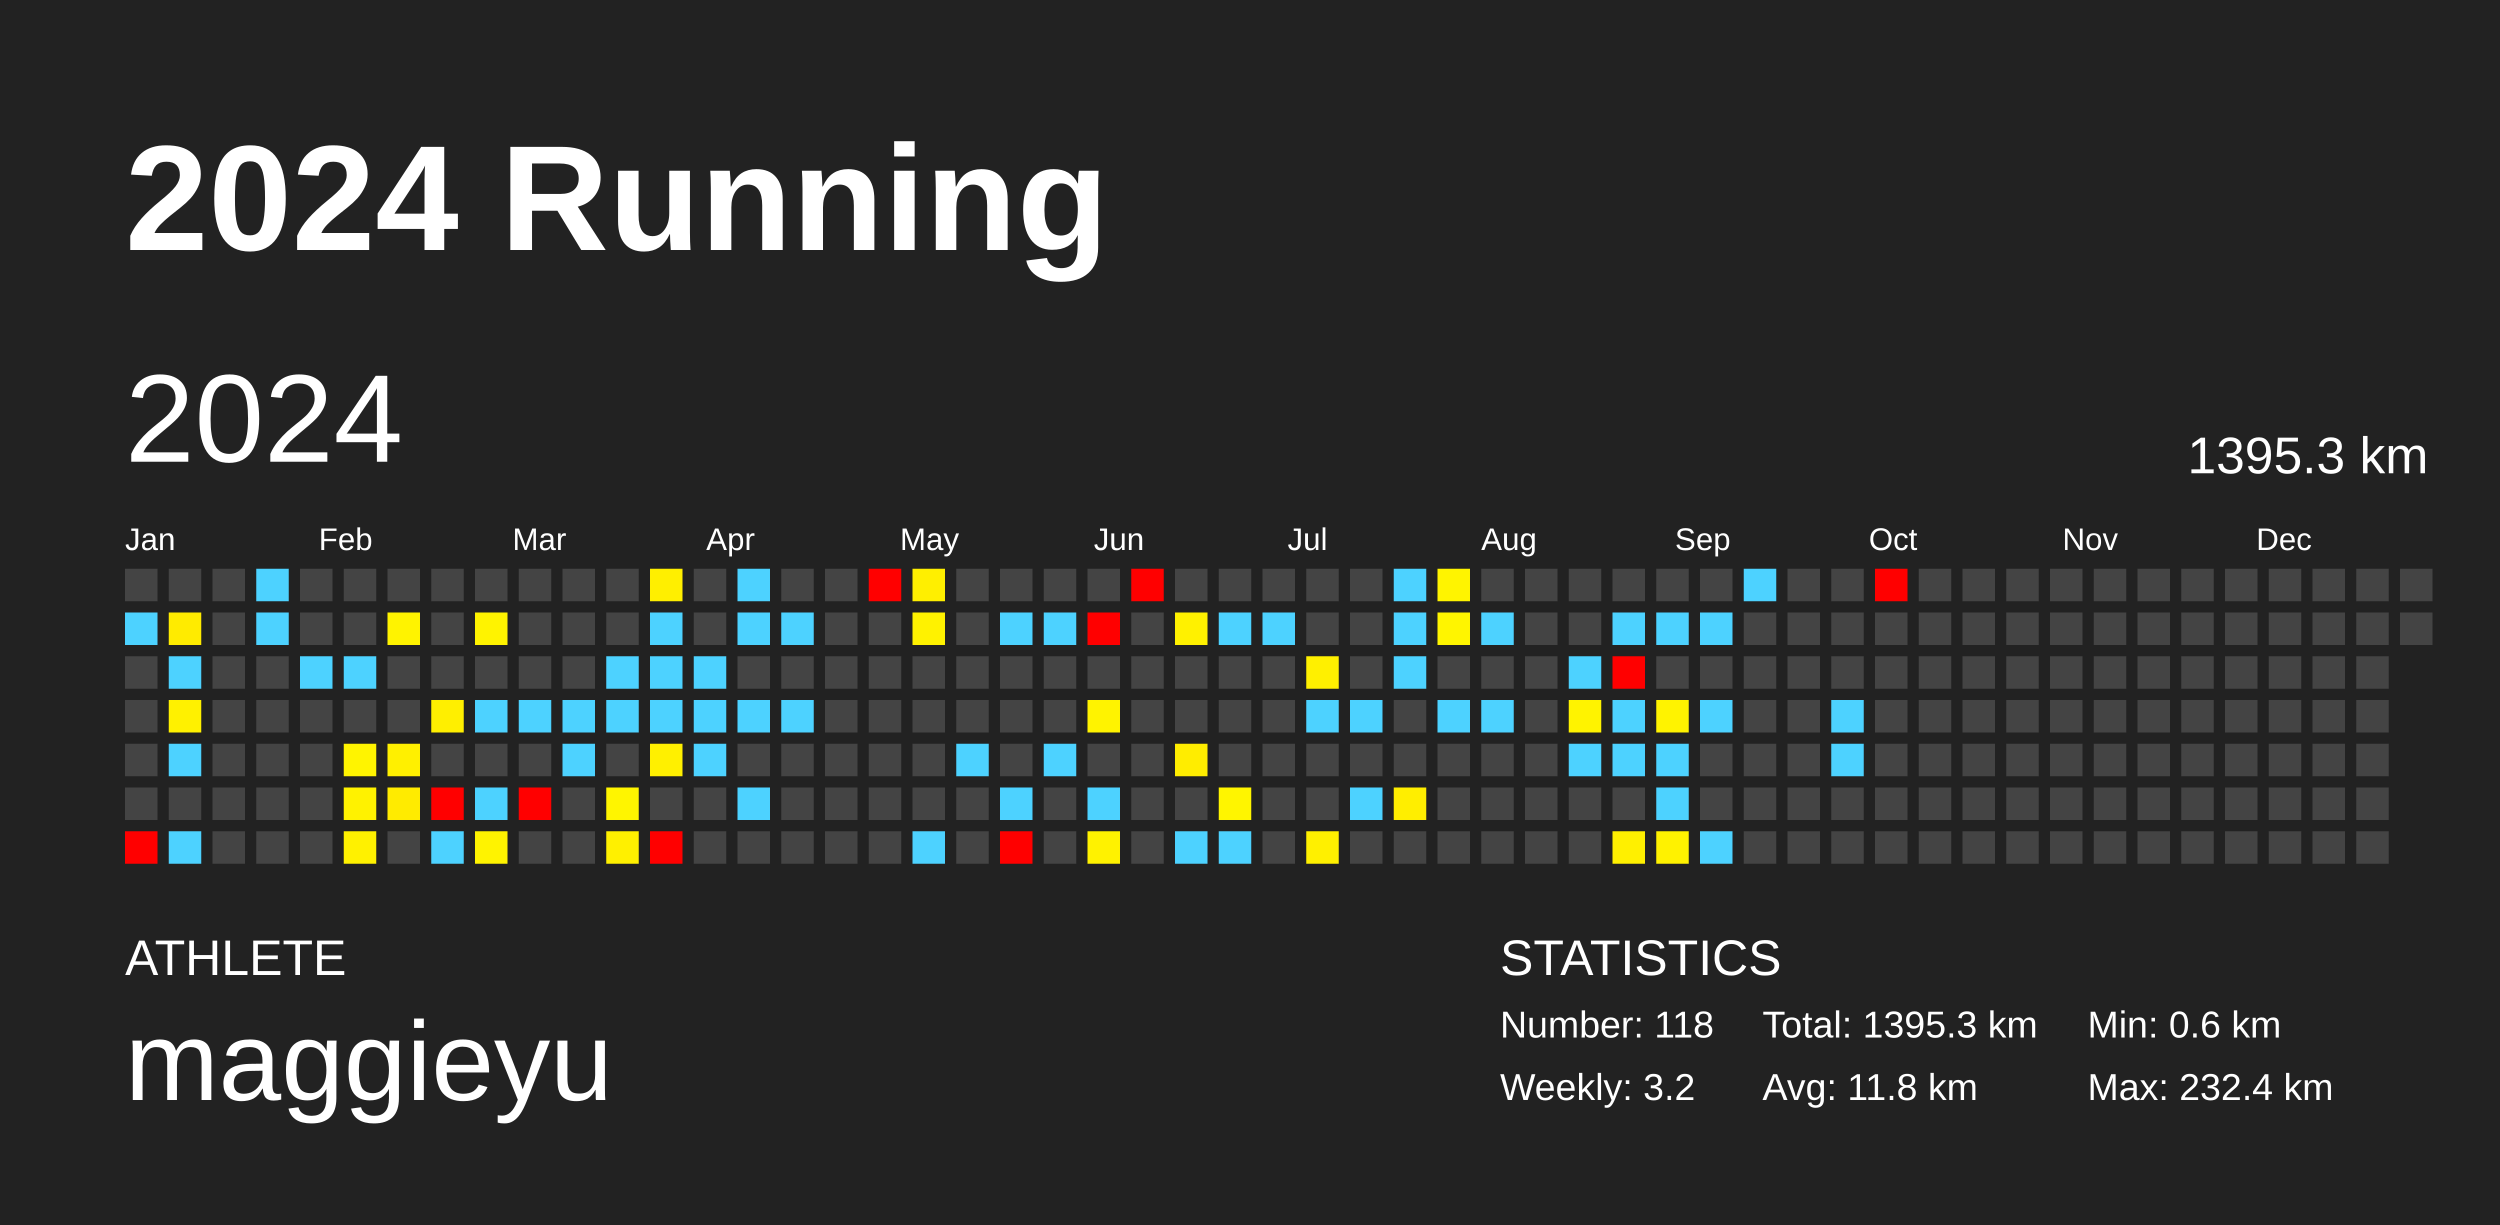
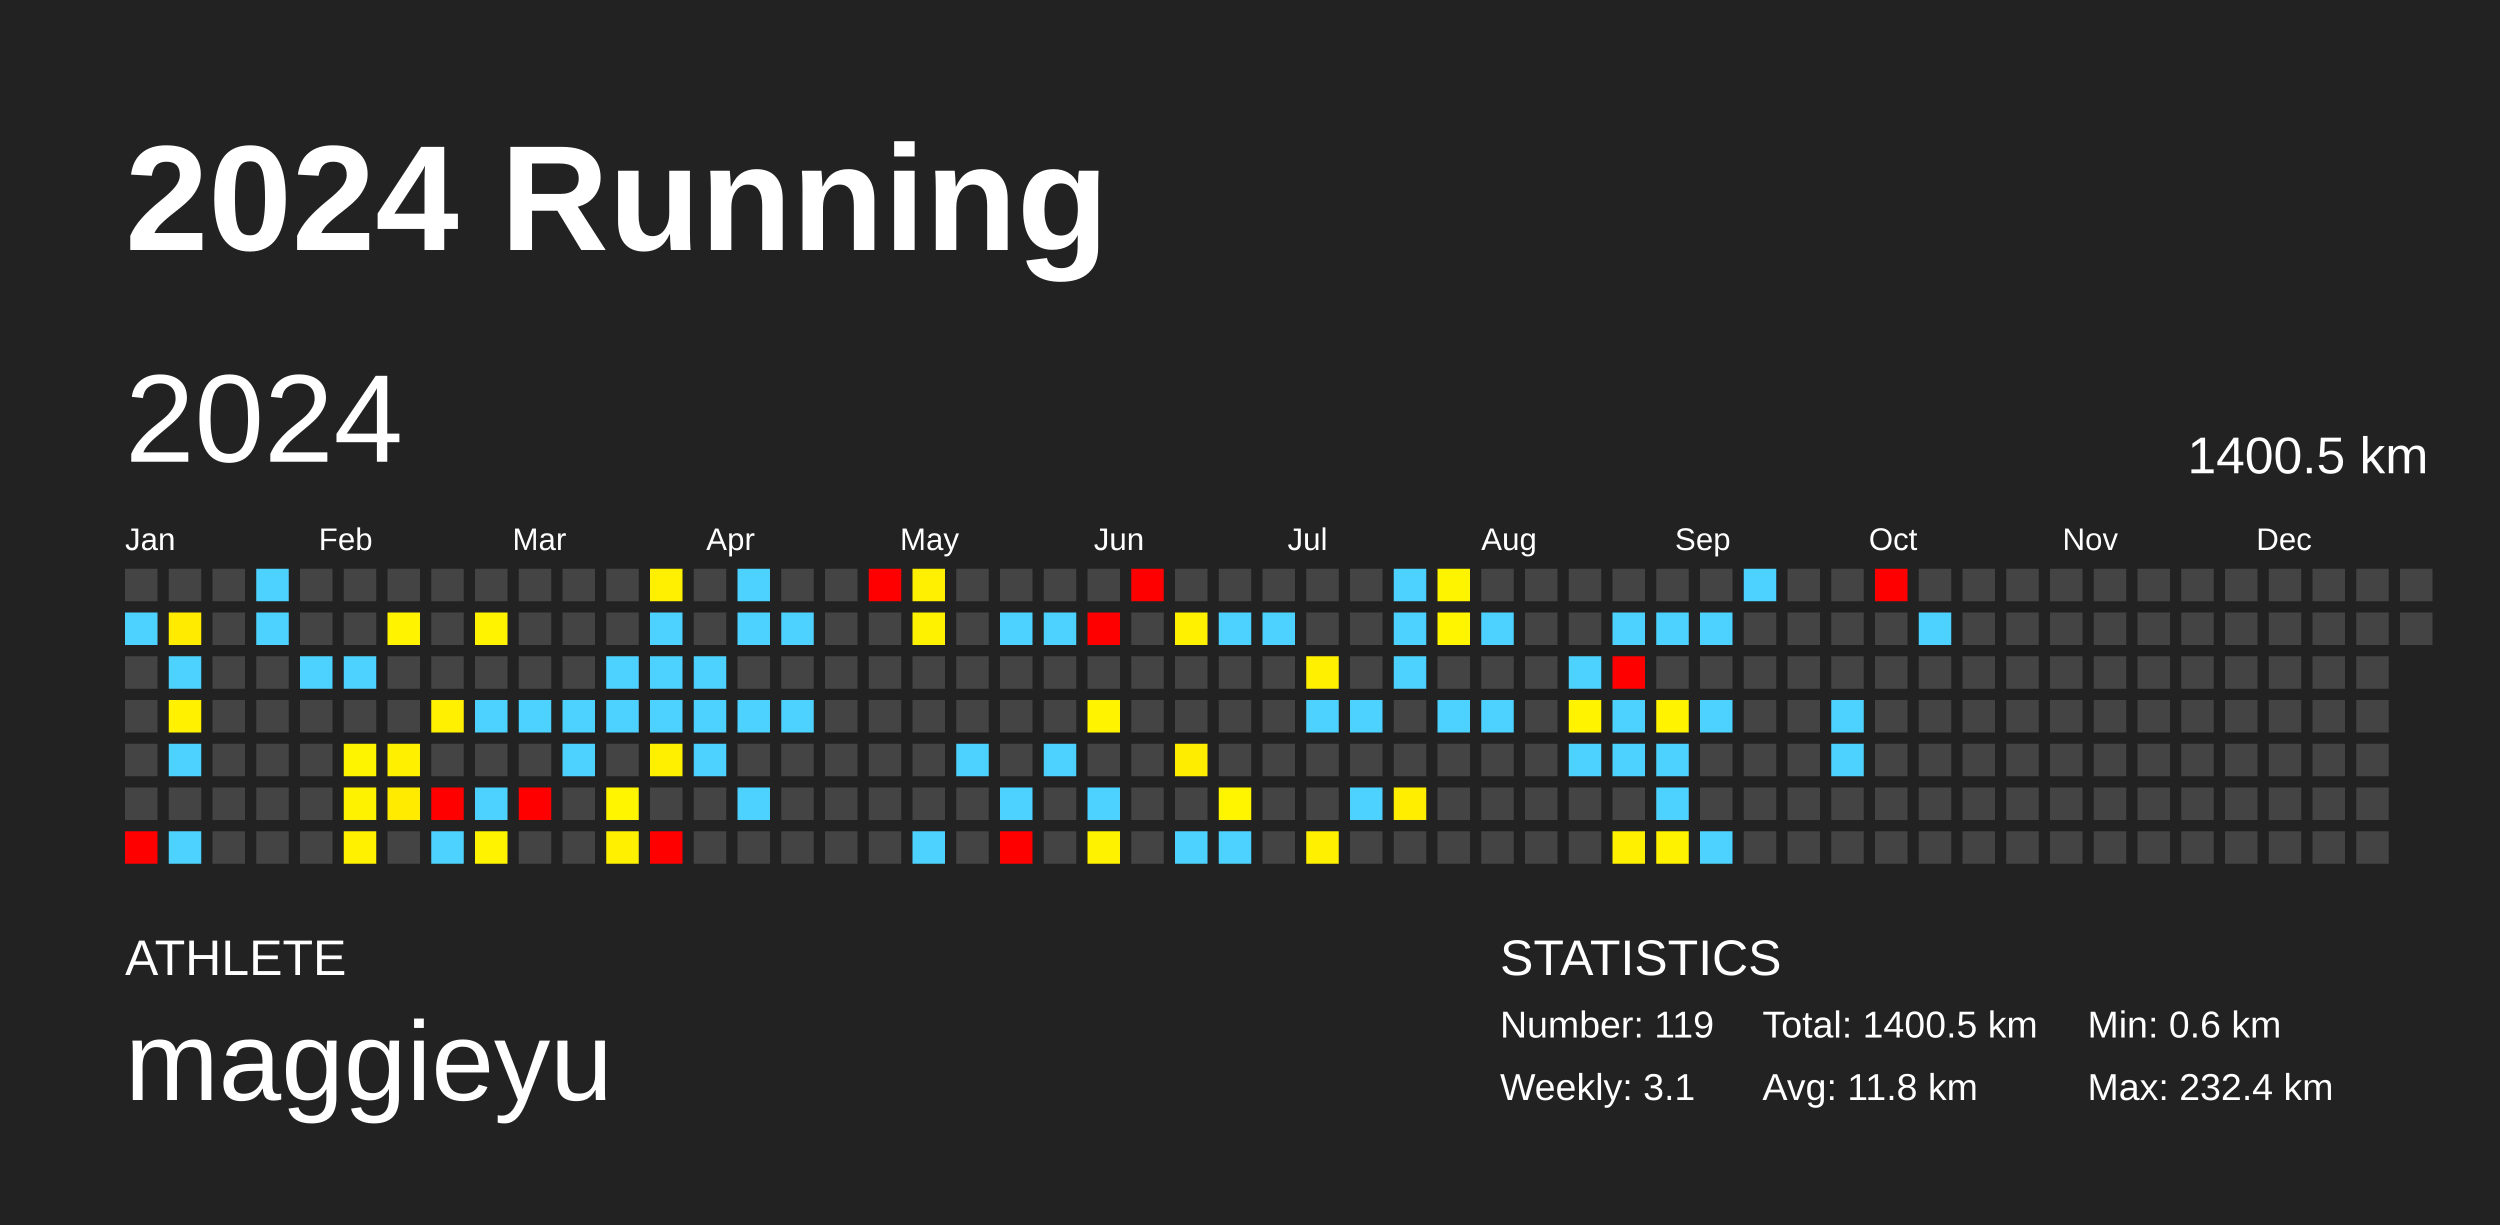
<svg xmlns="http://www.w3.org/2000/svg" baseProfile="full" height="98mm" version="1.1" viewBox="0,0,200,98" width="200mm">
  <defs />
  <rect fill="#222222" height="98" width="200" x="0" y="0" />
  <text fill="#FFFFFF" style="font-size:12px; font-family:Arial; font-weight:bold;" x="10" y="20">2024 Running</text>
  <text fill="#FFFFFF" style="font-size:4px; font-family:Arial" x="10" y="78">ATHLETE</text>
  <text fill="#FFFFFF" style="font-size:9px; font-family:Arial" x="10" y="88">maggieyu</text>
  <text fill="#FFFFFF" style="font-size:4px; font-family:Arial" x="120" y="78">STATISTICS</text>
-   <text fill="#FFFFFF" style="font-size:3px; font-family:Arial" x="120" y="83">Number: 118</text>
-   <text fill="#FFFFFF" style="font-size:3px; font-family:Arial" x="120" y="88">Weekly: 3.2</text>
-   <text fill="#FFFFFF" style="font-size:3px; font-family:Arial" x="141" y="83">Total: 1395.3 km</text>
+   <text fill="#FFFFFF" style="font-size:3px; font-family:Arial" x="120" y="83">Number: 119</text>
+   <text fill="#FFFFFF" style="font-size:3px; font-family:Arial" x="120" y="88">Weekly: 3.1</text>
+   <text fill="#FFFFFF" style="font-size:3px; font-family:Arial" x="141" y="83">Total: 1400.5 km</text>
  <text fill="#FFFFFF" style="font-size:3px; font-family:Arial" x="141" y="88">Avg: 11.8 km</text>
  <text fill="#FFFFFF" style="font-size:3px; font-family:Arial" x="167" y="83">Min: 0.6 km</text>
  <text fill="#FFFFFF" style="font-size:3px; font-family:Arial" x="167" y="88">Max: 232.4 km</text>
  <text dominant-baseline="hanging" fill="#FFFFFF" style="font-size:10.0px; font-family:Arial;" x="10" y="30">2024</text>
-   <text dominant-baseline="hanging" fill="#FFFFFF" style="font-size:4.125px; font-family:Arial;" x="175" y="35">1395.3 km</text>
+   <text dominant-baseline="hanging" fill="#FFFFFF" style="font-size:4.125px; font-family:Arial;" x="175" y="35">1400.5 km</text>
  <text fill="#FFFFFF" style="font-size:2.5px; font-family:Arial" x="10.0" y="44">Jan</text>
  <text fill="#FFFFFF" style="font-size:2.5px; font-family:Arial" x="25.5" y="44">Feb</text>
  <text fill="#FFFFFF" style="font-size:2.5px; font-family:Arial" x="41.0" y="44">Mar</text>
  <text fill="#FFFFFF" style="font-size:2.5px; font-family:Arial" x="56.5" y="44">Apr</text>
  <text fill="#FFFFFF" style="font-size:2.5px; font-family:Arial" x="72.0" y="44">May</text>
  <text fill="#FFFFFF" style="font-size:2.5px; font-family:Arial" x="87.5" y="44">Jun</text>
  <text fill="#FFFFFF" style="font-size:2.5px; font-family:Arial" x="103.0" y="44">Jul</text>
  <text fill="#FFFFFF" style="font-size:2.5px; font-family:Arial" x="118.5" y="44">Aug</text>
  <text fill="#FFFFFF" style="font-size:2.5px; font-family:Arial" x="134.0" y="44">Sep</text>
  <text fill="#FFFFFF" style="font-size:2.5px; font-family:Arial" x="149.5" y="44">Oct</text>
  <text fill="#FFFFFF" style="font-size:2.5px; font-family:Arial" x="165.0" y="44">Nov</text>
  <text fill="#FFFFFF" style="font-size:2.5px; font-family:Arial" x="180.5" y="44">Dec</text>
  <rect fill="#444444" height="2.6" width="2.6" x="10.0" y="45.5" />
  <rect fill="#4dd2ff" height="2.6" width="2.6" x="10.0" y="49.0" />
  <rect fill="#444444" height="2.6" width="2.6" x="10.0" y="52.5" />
  <rect fill="#444444" height="2.6" width="2.6" x="10.0" y="56.0" />
  <rect fill="#444444" height="2.6" width="2.6" x="10.0" y="59.5" />
  <rect fill="#444444" height="2.6" width="2.6" x="10.0" y="63.0" />
  <rect fill="red" height="2.6" width="2.6" x="10.0" y="66.5" />
  <rect fill="#444444" height="2.6" width="2.6" x="13.5" y="45.5" />
  <rect fill="#ffeb00" height="2.6" width="2.6" x="13.5" y="49.0" />
  <rect fill="#4dd2ff" height="2.6" width="2.6" x="13.5" y="52.5" />
  <rect fill="#fff100" height="2.6" width="2.6" x="13.5" y="56.0" />
  <rect fill="#4dd2ff" height="2.6" width="2.6" x="13.5" y="59.5" />
  <rect fill="#444444" height="2.6" width="2.6" x="13.5" y="63.0" />
  <rect fill="#4dd2ff" height="2.6" width="2.6" x="13.5" y="66.5" />
  <rect fill="#444444" height="2.6" width="2.6" x="17.0" y="45.5" />
  <rect fill="#444444" height="2.6" width="2.6" x="17.0" y="49.0" />
  <rect fill="#444444" height="2.6" width="2.6" x="17.0" y="52.5" />
  <rect fill="#444444" height="2.6" width="2.6" x="17.0" y="56.0" />
  <rect fill="#444444" height="2.6" width="2.6" x="17.0" y="59.5" />
  <rect fill="#444444" height="2.6" width="2.6" x="17.0" y="63.0" />
  <rect fill="#444444" height="2.6" width="2.6" x="17.0" y="66.5" />
  <rect fill="#4dd2ff" height="2.6" width="2.6" x="20.5" y="45.5" />
  <rect fill="#4dd2ff" height="2.6" width="2.6" x="20.5" y="49.0" />
  <rect fill="#444444" height="2.6" width="2.6" x="20.5" y="52.5" />
  <rect fill="#444444" height="2.6" width="2.6" x="20.5" y="56.0" />
  <rect fill="#444444" height="2.6" width="2.6" x="20.5" y="59.5" />
  <rect fill="#444444" height="2.6" width="2.6" x="20.5" y="63.0" />
  <rect fill="#444444" height="2.6" width="2.6" x="20.5" y="66.5" />
  <rect fill="#444444" height="2.6" width="2.6" x="24.0" y="45.5" />
  <rect fill="#444444" height="2.6" width="2.6" x="24.0" y="49.0" />
  <rect fill="#4dd2ff" height="2.6" width="2.6" x="24.0" y="52.5" />
  <rect fill="#444444" height="2.6" width="2.6" x="24.0" y="56.0" />
  <rect fill="#444444" height="2.6" width="2.6" x="24.0" y="59.5" />
  <rect fill="#444444" height="2.6" width="2.6" x="24.0" y="63.0" />
  <rect fill="#444444" height="2.6" width="2.6" x="24.0" y="66.5" />
  <rect fill="#444444" height="2.6" width="2.6" x="27.5" y="45.5" />
  <rect fill="#444444" height="2.6" width="2.6" x="27.5" y="49.0" />
  <rect fill="#4dd2ff" height="2.6" width="2.6" x="27.5" y="52.5" />
  <rect fill="#444444" height="2.6" width="2.6" x="27.5" y="56.0" />
  <rect fill="#fff400" height="2.6" width="2.6" x="27.5" y="59.5" />
  <rect fill="#fff200" height="2.6" width="2.6" x="27.5" y="63.0" />
  <rect fill="#fff100" height="2.6" width="2.6" x="27.5" y="66.5" />
  <rect fill="#444444" height="2.6" width="2.6" x="31.0" y="45.5" />
  <rect fill="#fff300" height="2.6" width="2.6" x="31.0" y="49.0" />
  <rect fill="#444444" height="2.6" width="2.6" x="31.0" y="52.5" />
  <rect fill="#444444" height="2.6" width="2.6" x="31.0" y="56.0" />
  <rect fill="#fff000" height="2.6" width="2.6" x="31.0" y="59.5" />
  <rect fill="#ffeb00" height="2.6" width="2.6" x="31.0" y="63.0" />
  <rect fill="#444444" height="2.6" width="2.6" x="31.0" y="66.5" />
  <rect fill="#444444" height="2.6" width="2.6" x="34.5" y="45.5" />
  <rect fill="#444444" height="2.6" width="2.6" x="34.5" y="49.0" />
  <rect fill="#444444" height="2.6" width="2.6" x="34.5" y="52.5" />
  <rect fill="#ffef00" height="2.6" width="2.6" x="34.5" y="56.0" />
  <rect fill="#444444" height="2.6" width="2.6" x="34.5" y="59.5" />
  <rect fill="red" height="2.6" width="2.6" x="34.5" y="63.0" />
  <rect fill="#4dd2ff" height="2.6" width="2.6" x="34.5" y="66.5" />
  <rect fill="#444444" height="2.6" width="2.6" x="38.0" y="45.5" />
  <rect fill="#fff300" height="2.6" width="2.6" x="38.0" y="49.0" />
  <rect fill="#444444" height="2.6" width="2.6" x="38.0" y="52.5" />
  <rect fill="#4dd2ff" height="2.6" width="2.6" x="38.0" y="56.0" />
  <rect fill="#444444" height="2.6" width="2.6" x="38.0" y="59.5" />
  <rect fill="#4dd2ff" height="2.6" width="2.6" x="38.0" y="63.0" />
  <rect fill="#fff300" height="2.6" width="2.6" x="38.0" y="66.5" />
  <rect fill="#444444" height="2.6" width="2.6" x="41.5" y="45.5" />
  <rect fill="#444444" height="2.6" width="2.6" x="41.5" y="49.0" />
  <rect fill="#444444" height="2.6" width="2.6" x="41.5" y="52.5" />
  <rect fill="#4dd2ff" height="2.6" width="2.6" x="41.5" y="56.0" />
  <rect fill="#444444" height="2.6" width="2.6" x="41.5" y="59.5" />
  <rect fill="red" height="2.6" width="2.6" x="41.5" y="63.0" />
  <rect fill="#444444" height="2.6" width="2.6" x="41.5" y="66.5" />
  <rect fill="#444444" height="2.6" width="2.6" x="45.0" y="45.5" />
  <rect fill="#444444" height="2.6" width="2.6" x="45.0" y="49.0" />
  <rect fill="#444444" height="2.6" width="2.6" x="45.0" y="52.5" />
  <rect fill="#4dd2ff" height="2.6" width="2.6" x="45.0" y="56.0" />
  <rect fill="#4dd2ff" height="2.6" width="2.6" x="45.0" y="59.5" />
  <rect fill="#444444" height="2.6" width="2.6" x="45.0" y="63.0" />
  <rect fill="#444444" height="2.6" width="2.6" x="45.0" y="66.5" />
  <rect fill="#444444" height="2.6" width="2.6" x="48.5" y="45.5" />
  <rect fill="#444444" height="2.6" width="2.6" x="48.5" y="49.0" />
  <rect fill="#4dd2ff" height="2.6" width="2.6" x="48.5" y="52.5" />
  <rect fill="#4dd2ff" height="2.6" width="2.6" x="48.5" y="56.0" />
  <rect fill="#444444" height="2.6" width="2.6" x="48.5" y="59.5" />
  <rect fill="#fff500" height="2.6" width="2.6" x="48.5" y="63.0" />
  <rect fill="#fff000" height="2.6" width="2.6" x="48.5" y="66.5" />
  <rect fill="#ffef00" height="2.6" width="2.6" x="52.0" y="45.5" />
  <rect fill="#4dd2ff" height="2.6" width="2.6" x="52.0" y="49.0" />
  <rect fill="#4dd2ff" height="2.6" width="2.6" x="52.0" y="52.5" />
  <rect fill="#4dd2ff" height="2.6" width="2.6" x="52.0" y="56.0" />
  <rect fill="#fff000" height="2.6" width="2.6" x="52.0" y="59.5" />
  <rect fill="#444444" height="2.6" width="2.6" x="52.0" y="63.0" />
  <rect fill="red" height="2.6" width="2.6" x="52.0" y="66.5" />
  <rect fill="#444444" height="2.6" width="2.6" x="55.5" y="45.5" />
  <rect fill="#444444" height="2.6" width="2.6" x="55.5" y="49.0" />
  <rect fill="#4dd2ff" height="2.6" width="2.6" x="55.5" y="52.5" />
  <rect fill="#4dd2ff" height="2.6" width="2.6" x="55.5" y="56.0" />
  <rect fill="#4dd2ff" height="2.6" width="2.6" x="55.5" y="59.5" />
  <rect fill="#444444" height="2.6" width="2.6" x="55.5" y="63.0" />
  <rect fill="#444444" height="2.6" width="2.6" x="55.5" y="66.5" />
  <rect fill="#4dd2ff" height="2.6" width="2.6" x="59.0" y="45.5" />
  <rect fill="#4dd2ff" height="2.6" width="2.6" x="59.0" y="49.0" />
  <rect fill="#444444" height="2.6" width="2.6" x="59.0" y="52.5" />
  <rect fill="#4dd2ff" height="2.6" width="2.6" x="59.0" y="56.0" />
  <rect fill="#444444" height="2.6" width="2.6" x="59.0" y="59.5" />
  <rect fill="#4dd2ff" height="2.6" width="2.6" x="59.0" y="63.0" />
  <rect fill="#444444" height="2.6" width="2.6" x="59.0" y="66.5" />
  <rect fill="#444444" height="2.6" width="2.6" x="62.5" y="45.5" />
  <rect fill="#4dd2ff" height="2.6" width="2.6" x="62.5" y="49.0" />
  <rect fill="#444444" height="2.6" width="2.6" x="62.5" y="52.5" />
  <rect fill="#4dd2ff" height="2.6" width="2.6" x="62.5" y="56.0" />
  <rect fill="#444444" height="2.6" width="2.6" x="62.5" y="59.5" />
  <rect fill="#444444" height="2.6" width="2.6" x="62.5" y="63.0" />
  <rect fill="#444444" height="2.6" width="2.6" x="62.5" y="66.5" />
  <rect fill="#444444" height="2.6" width="2.6" x="66.0" y="45.5" />
  <rect fill="#444444" height="2.6" width="2.6" x="66.0" y="49.0" />
  <rect fill="#444444" height="2.6" width="2.6" x="66.0" y="52.5" />
  <rect fill="#444444" height="2.6" width="2.6" x="66.0" y="56.0" />
  <rect fill="#444444" height="2.6" width="2.6" x="66.0" y="59.5" />
  <rect fill="#444444" height="2.6" width="2.6" x="66.0" y="63.0" />
  <rect fill="#444444" height="2.6" width="2.6" x="66.0" y="66.5" />
  <rect fill="red" height="2.6" width="2.6" x="69.5" y="45.5" />
  <rect fill="#444444" height="2.6" width="2.6" x="69.5" y="49.0" />
  <rect fill="#444444" height="2.6" width="2.6" x="69.5" y="52.5" />
  <rect fill="#444444" height="2.6" width="2.6" x="69.5" y="56.0" />
  <rect fill="#444444" height="2.6" width="2.6" x="69.5" y="59.5" />
  <rect fill="#444444" height="2.6" width="2.6" x="69.5" y="63.0" />
  <rect fill="#444444" height="2.6" width="2.6" x="69.5" y="66.5" />
  <rect fill="#ffef00" height="2.6" width="2.6" x="73.0" y="45.5" />
  <rect fill="#fff200" height="2.6" width="2.6" x="73.0" y="49.0" />
  <rect fill="#444444" height="2.6" width="2.6" x="73.0" y="52.5" />
  <rect fill="#444444" height="2.6" width="2.6" x="73.0" y="56.0" />
  <rect fill="#444444" height="2.6" width="2.6" x="73.0" y="59.5" />
  <rect fill="#444444" height="2.6" width="2.6" x="73.0" y="63.0" />
  <rect fill="#4dd2ff" height="2.6" width="2.6" x="73.0" y="66.5" />
  <rect fill="#444444" height="2.6" width="2.6" x="76.5" y="45.5" />
  <rect fill="#444444" height="2.6" width="2.6" x="76.5" y="49.0" />
  <rect fill="#444444" height="2.6" width="2.6" x="76.5" y="52.5" />
  <rect fill="#444444" height="2.6" width="2.6" x="76.5" y="56.0" />
  <rect fill="#4dd2ff" height="2.6" width="2.6" x="76.5" y="59.5" />
  <rect fill="#444444" height="2.6" width="2.6" x="76.5" y="63.0" />
  <rect fill="#444444" height="2.6" width="2.6" x="76.5" y="66.5" />
  <rect fill="#444444" height="2.6" width="2.6" x="80.0" y="45.5" />
  <rect fill="#4dd2ff" height="2.6" width="2.6" x="80.0" y="49.0" />
  <rect fill="#444444" height="2.6" width="2.6" x="80.0" y="52.5" />
  <rect fill="#444444" height="2.6" width="2.6" x="80.0" y="56.0" />
  <rect fill="#444444" height="2.6" width="2.6" x="80.0" y="59.5" />
  <rect fill="#4dd2ff" height="2.6" width="2.6" x="80.0" y="63.0" />
  <rect fill="red" height="2.6" width="2.6" x="80.0" y="66.5" />
  <rect fill="#444444" height="2.6" width="2.6" x="83.5" y="45.5" />
  <rect fill="#4dd2ff" height="2.6" width="2.6" x="83.5" y="49.0" />
  <rect fill="#444444" height="2.6" width="2.6" x="83.5" y="52.5" />
  <rect fill="#444444" height="2.6" width="2.6" x="83.5" y="56.0" />
  <rect fill="#4dd2ff" height="2.6" width="2.6" x="83.5" y="59.5" />
  <rect fill="#444444" height="2.6" width="2.6" x="83.5" y="63.0" />
  <rect fill="#444444" height="2.6" width="2.6" x="83.5" y="66.5" />
  <rect fill="#444444" height="2.6" width="2.6" x="87.0" y="45.5" />
  <rect fill="red" height="2.6" width="2.6" x="87.0" y="49.0" />
  <rect fill="#444444" height="2.6" width="2.6" x="87.0" y="52.5" />
  <rect fill="#fff300" height="2.6" width="2.6" x="87.0" y="56.0" />
  <rect fill="#444444" height="2.6" width="2.6" x="87.0" y="59.5" />
  <rect fill="#4dd2ff" height="2.6" width="2.6" x="87.0" y="63.0" />
  <rect fill="#fff200" height="2.6" width="2.6" x="87.0" y="66.5" />
  <rect fill="red" height="2.6" width="2.6" x="90.5" y="45.5" />
  <rect fill="#444444" height="2.6" width="2.6" x="90.5" y="49.0" />
  <rect fill="#444444" height="2.6" width="2.6" x="90.5" y="52.5" />
  <rect fill="#444444" height="2.6" width="2.6" x="90.5" y="56.0" />
  <rect fill="#444444" height="2.6" width="2.6" x="90.5" y="59.5" />
  <rect fill="#444444" height="2.6" width="2.6" x="90.5" y="63.0" />
  <rect fill="#444444" height="2.6" width="2.6" x="90.5" y="66.5" />
  <rect fill="#444444" height="2.6" width="2.6" x="94.0" y="45.5" />
  <rect fill="#fff100" height="2.6" width="2.6" x="94.0" y="49.0" />
  <rect fill="#444444" height="2.6" width="2.6" x="94.0" y="52.5" />
  <rect fill="#444444" height="2.6" width="2.6" x="94.0" y="56.0" />
  <rect fill="#ffed00" height="2.6" width="2.6" x="94.0" y="59.5" />
  <rect fill="#444444" height="2.6" width="2.6" x="94.0" y="63.0" />
  <rect fill="#4dd2ff" height="2.6" width="2.6" x="94.0" y="66.5" />
  <rect fill="#444444" height="2.6" width="2.6" x="97.5" y="45.5" />
  <rect fill="#4dd2ff" height="2.6" width="2.6" x="97.5" y="49.0" />
  <rect fill="#444444" height="2.6" width="2.6" x="97.5" y="52.5" />
  <rect fill="#444444" height="2.6" width="2.6" x="97.5" y="56.0" />
  <rect fill="#444444" height="2.6" width="2.6" x="97.5" y="59.5" />
  <rect fill="#fff500" height="2.6" width="2.6" x="97.5" y="63.0" />
  <rect fill="#4dd2ff" height="2.6" width="2.6" x="97.5" y="66.5" />
  <rect fill="#444444" height="2.6" width="2.6" x="101.0" y="45.5" />
  <rect fill="#4dd2ff" height="2.6" width="2.6" x="101.0" y="49.0" />
  <rect fill="#444444" height="2.6" width="2.6" x="101.0" y="52.5" />
  <rect fill="#444444" height="2.6" width="2.6" x="101.0" y="56.0" />
  <rect fill="#444444" height="2.6" width="2.6" x="101.0" y="59.5" />
  <rect fill="#444444" height="2.6" width="2.6" x="101.0" y="63.0" />
  <rect fill="#444444" height="2.6" width="2.6" x="101.0" y="66.5" />
  <rect fill="#444444" height="2.6" width="2.6" x="104.5" y="45.5" />
  <rect fill="#444444" height="2.6" width="2.6" x="104.5" y="49.0" />
  <rect fill="#fff000" height="2.6" width="2.6" x="104.5" y="52.5" />
  <rect fill="#4dd2ff" height="2.6" width="2.6" x="104.5" y="56.0" />
  <rect fill="#444444" height="2.6" width="2.6" x="104.5" y="59.5" />
  <rect fill="#444444" height="2.6" width="2.6" x="104.5" y="63.0" />
  <rect fill="#fff000" height="2.6" width="2.6" x="104.5" y="66.5" />
  <rect fill="#444444" height="2.6" width="2.6" x="108.0" y="45.5" />
  <rect fill="#444444" height="2.6" width="2.6" x="108.0" y="49.0" />
  <rect fill="#444444" height="2.6" width="2.6" x="108.0" y="52.5" />
  <rect fill="#4dd2ff" height="2.6" width="2.6" x="108.0" y="56.0" />
  <rect fill="#444444" height="2.6" width="2.6" x="108.0" y="59.5" />
  <rect fill="#4dd2ff" height="2.6" width="2.6" x="108.0" y="63.0" />
  <rect fill="#444444" height="2.6" width="2.6" x="108.0" y="66.5" />
  <rect fill="#4dd2ff" height="2.6" width="2.6" x="111.5" y="45.5" />
  <rect fill="#4dd2ff" height="2.6" width="2.6" x="111.5" y="49.0" />
  <rect fill="#4dd2ff" height="2.6" width="2.6" x="111.5" y="52.5" />
  <rect fill="#444444" height="2.6" width="2.6" x="111.5" y="56.0" />
  <rect fill="#444444" height="2.6" width="2.6" x="111.5" y="59.5" />
  <rect fill="#ffee00" height="2.6" width="2.6" x="111.5" y="63.0" />
  <rect fill="#444444" height="2.6" width="2.6" x="111.5" y="66.5" />
  <rect fill="#fff400" height="2.6" width="2.6" x="115.0" y="45.5" />
  <rect fill="#fff500" height="2.6" width="2.6" x="115.0" y="49.0" />
  <rect fill="#444444" height="2.6" width="2.6" x="115.0" y="52.5" />
  <rect fill="#4dd2ff" height="2.6" width="2.6" x="115.0" y="56.0" />
  <rect fill="#444444" height="2.6" width="2.6" x="115.0" y="59.5" />
  <rect fill="#444444" height="2.6" width="2.6" x="115.0" y="63.0" />
  <rect fill="#444444" height="2.6" width="2.6" x="115.0" y="66.5" />
  <rect fill="#444444" height="2.6" width="2.6" x="118.5" y="45.5" />
  <rect fill="#4dd2ff" height="2.6" width="2.6" x="118.5" y="49.0" />
  <rect fill="#444444" height="2.6" width="2.6" x="118.5" y="52.5" />
  <rect fill="#4dd2ff" height="2.6" width="2.6" x="118.5" y="56.0" />
  <rect fill="#444444" height="2.6" width="2.6" x="118.5" y="59.5" />
  <rect fill="#444444" height="2.6" width="2.6" x="118.5" y="63.0" />
  <rect fill="#444444" height="2.6" width="2.6" x="118.5" y="66.5" />
  <rect fill="#444444" height="2.6" width="2.6" x="122.0" y="45.5" />
  <rect fill="#444444" height="2.6" width="2.6" x="122.0" y="49.0" />
  <rect fill="#444444" height="2.6" width="2.6" x="122.0" y="52.5" />
  <rect fill="#444444" height="2.6" width="2.6" x="122.0" y="56.0" />
  <rect fill="#444444" height="2.6" width="2.6" x="122.0" y="59.5" />
  <rect fill="#444444" height="2.6" width="2.6" x="122.0" y="63.0" />
  <rect fill="#444444" height="2.6" width="2.6" x="122.0" y="66.5" />
  <rect fill="#444444" height="2.6" width="2.6" x="125.5" y="45.5" />
  <rect fill="#444444" height="2.6" width="2.6" x="125.5" y="49.0" />
  <rect fill="#4dd2ff" height="2.6" width="2.6" x="125.5" y="52.5" />
  <rect fill="#fff300" height="2.6" width="2.6" x="125.5" y="56.0" />
  <rect fill="#4dd2ff" height="2.6" width="2.6" x="125.5" y="59.5" />
  <rect fill="#444444" height="2.6" width="2.6" x="125.5" y="63.0" />
  <rect fill="#444444" height="2.6" width="2.6" x="125.5" y="66.5" />
  <rect fill="#444444" height="2.6" width="2.6" x="129.0" y="45.5" />
  <rect fill="#4dd2ff" height="2.6" width="2.6" x="129.0" y="49.0" />
  <rect fill="red" height="2.6" width="2.6" x="129.0" y="52.5" />
  <rect fill="#4dd2ff" height="2.6" width="2.6" x="129.0" y="56.0" />
  <rect fill="#4dd2ff" height="2.6" width="2.6" x="129.0" y="59.5" />
  <rect fill="#444444" height="2.6" width="2.6" x="129.0" y="63.0" />
  <rect fill="#fff000" height="2.6" width="2.6" x="129.0" y="66.5" />
  <rect fill="#444444" height="2.6" width="2.6" x="132.5" y="45.5" />
  <rect fill="#4dd2ff" height="2.6" width="2.6" x="132.5" y="49.0" />
  <rect fill="#444444" height="2.6" width="2.6" x="132.5" y="52.5" />
  <rect fill="#fff300" height="2.6" width="2.6" x="132.5" y="56.0" />
  <rect fill="#4dd2ff" height="2.6" width="2.6" x="132.5" y="59.5" />
  <rect fill="#4dd2ff" height="2.6" width="2.6" x="132.5" y="63.0" />
  <rect fill="#fff200" height="2.6" width="2.6" x="132.5" y="66.5" />
  <rect fill="#444444" height="2.6" width="2.6" x="136.0" y="45.5" />
  <rect fill="#4dd2ff" height="2.6" width="2.6" x="136.0" y="49.0" />
  <rect fill="#444444" height="2.6" width="2.6" x="136.0" y="52.5" />
  <rect fill="#4dd2ff" height="2.6" width="2.6" x="136.0" y="56.0" />
  <rect fill="#444444" height="2.6" width="2.6" x="136.0" y="59.5" />
  <rect fill="#444444" height="2.6" width="2.6" x="136.0" y="63.0" />
  <rect fill="#4dd2ff" height="2.6" width="2.6" x="136.0" y="66.5" />
  <rect fill="#4dd2ff" height="2.6" width="2.6" x="139.5" y="45.5" />
  <rect fill="#444444" height="2.6" width="2.6" x="139.5" y="49.0" />
  <rect fill="#444444" height="2.6" width="2.6" x="139.5" y="52.5" />
  <rect fill="#444444" height="2.6" width="2.6" x="139.5" y="56.0" />
  <rect fill="#444444" height="2.6" width="2.6" x="139.5" y="59.5" />
  <rect fill="#444444" height="2.6" width="2.6" x="139.5" y="63.0" />
  <rect fill="#444444" height="2.6" width="2.6" x="139.5" y="66.5" />
  <rect fill="#444444" height="2.6" width="2.6" x="143.0" y="45.5" />
  <rect fill="#444444" height="2.6" width="2.6" x="143.0" y="49.0" />
  <rect fill="#444444" height="2.6" width="2.6" x="143.0" y="52.5" />
  <rect fill="#444444" height="2.6" width="2.6" x="143.0" y="56.0" />
  <rect fill="#444444" height="2.6" width="2.6" x="143.0" y="59.5" />
  <rect fill="#444444" height="2.6" width="2.6" x="143.0" y="63.0" />
  <rect fill="#444444" height="2.6" width="2.6" x="143.0" y="66.5" />
  <rect fill="#444444" height="2.6" width="2.6" x="146.5" y="45.5" />
  <rect fill="#444444" height="2.6" width="2.6" x="146.5" y="49.0" />
  <rect fill="#444444" height="2.6" width="2.6" x="146.5" y="52.5" />
  <rect fill="#4dd2ff" height="2.6" width="2.6" x="146.5" y="56.0" />
  <rect fill="#4dd2ff" height="2.6" width="2.6" x="146.5" y="59.5" />
  <rect fill="#444444" height="2.6" width="2.6" x="146.5" y="63.0" />
  <rect fill="#444444" height="2.6" width="2.6" x="146.5" y="66.5" />
  <rect fill="red" height="2.6" width="2.6" x="150.0" y="45.5" />
  <rect fill="#444444" height="2.6" width="2.6" x="150.0" y="49.0" />
  <rect fill="#444444" height="2.6" width="2.6" x="150.0" y="52.5" />
  <rect fill="#444444" height="2.6" width="2.6" x="150.0" y="56.0" />
  <rect fill="#444444" height="2.6" width="2.6" x="150.0" y="59.5" />
  <rect fill="#444444" height="2.6" width="2.6" x="150.0" y="63.0" />
  <rect fill="#444444" height="2.6" width="2.6" x="150.0" y="66.5" />
  <rect fill="#444444" height="2.6" width="2.6" x="153.5" y="45.5" />
-   <rect fill="#444444" height="2.6" width="2.6" x="153.5" y="49.0" />
+   <rect fill="#4dd2ff" height="2.6" width="2.6" x="153.5" y="49.0" />
  <rect fill="#444444" height="2.6" width="2.6" x="153.5" y="52.5" />
  <rect fill="#444444" height="2.6" width="2.6" x="153.5" y="56.0" />
  <rect fill="#444444" height="2.6" width="2.6" x="153.5" y="59.5" />
  <rect fill="#444444" height="2.6" width="2.6" x="153.5" y="63.0" />
  <rect fill="#444444" height="2.6" width="2.6" x="153.5" y="66.5" />
  <rect fill="#444444" height="2.6" width="2.6" x="157.0" y="45.5" />
  <rect fill="#444444" height="2.6" width="2.6" x="157.0" y="49.0" />
  <rect fill="#444444" height="2.6" width="2.6" x="157.0" y="52.5" />
  <rect fill="#444444" height="2.6" width="2.6" x="157.0" y="56.0" />
  <rect fill="#444444" height="2.6" width="2.6" x="157.0" y="59.5" />
  <rect fill="#444444" height="2.6" width="2.6" x="157.0" y="63.0" />
  <rect fill="#444444" height="2.6" width="2.6" x="157.0" y="66.5" />
  <rect fill="#444444" height="2.6" width="2.6" x="160.5" y="45.5" />
  <rect fill="#444444" height="2.6" width="2.6" x="160.5" y="49.0" />
  <rect fill="#444444" height="2.6" width="2.6" x="160.5" y="52.5" />
  <rect fill="#444444" height="2.6" width="2.6" x="160.5" y="56.0" />
  <rect fill="#444444" height="2.6" width="2.6" x="160.5" y="59.5" />
  <rect fill="#444444" height="2.6" width="2.6" x="160.5" y="63.0" />
  <rect fill="#444444" height="2.6" width="2.6" x="160.5" y="66.5" />
  <rect fill="#444444" height="2.6" width="2.6" x="164.0" y="45.5" />
  <rect fill="#444444" height="2.6" width="2.6" x="164.0" y="49.0" />
  <rect fill="#444444" height="2.6" width="2.6" x="164.0" y="52.5" />
  <rect fill="#444444" height="2.6" width="2.6" x="164.0" y="56.0" />
  <rect fill="#444444" height="2.6" width="2.6" x="164.0" y="59.5" />
  <rect fill="#444444" height="2.6" width="2.6" x="164.0" y="63.0" />
  <rect fill="#444444" height="2.6" width="2.6" x="164.0" y="66.5" />
  <rect fill="#444444" height="2.6" width="2.6" x="167.5" y="45.5" />
  <rect fill="#444444" height="2.6" width="2.6" x="167.5" y="49.0" />
  <rect fill="#444444" height="2.6" width="2.6" x="167.5" y="52.5" />
  <rect fill="#444444" height="2.6" width="2.6" x="167.5" y="56.0" />
  <rect fill="#444444" height="2.6" width="2.6" x="167.5" y="59.5" />
  <rect fill="#444444" height="2.6" width="2.6" x="167.5" y="63.0" />
  <rect fill="#444444" height="2.6" width="2.6" x="167.5" y="66.5" />
  <rect fill="#444444" height="2.6" width="2.6" x="171.0" y="45.5" />
  <rect fill="#444444" height="2.6" width="2.6" x="171.0" y="49.0" />
  <rect fill="#444444" height="2.6" width="2.6" x="171.0" y="52.5" />
  <rect fill="#444444" height="2.6" width="2.6" x="171.0" y="56.0" />
  <rect fill="#444444" height="2.6" width="2.6" x="171.0" y="59.5" />
  <rect fill="#444444" height="2.6" width="2.6" x="171.0" y="63.0" />
  <rect fill="#444444" height="2.6" width="2.6" x="171.0" y="66.5" />
  <rect fill="#444444" height="2.6" width="2.6" x="174.5" y="45.5" />
  <rect fill="#444444" height="2.6" width="2.6" x="174.5" y="49.0" />
  <rect fill="#444444" height="2.6" width="2.6" x="174.5" y="52.5" />
  <rect fill="#444444" height="2.6" width="2.6" x="174.5" y="56.0" />
  <rect fill="#444444" height="2.6" width="2.6" x="174.5" y="59.5" />
  <rect fill="#444444" height="2.6" width="2.6" x="174.5" y="63.0" />
  <rect fill="#444444" height="2.6" width="2.6" x="174.5" y="66.5" />
  <rect fill="#444444" height="2.6" width="2.6" x="178.0" y="45.5" />
  <rect fill="#444444" height="2.6" width="2.6" x="178.0" y="49.0" />
  <rect fill="#444444" height="2.6" width="2.6" x="178.0" y="52.5" />
  <rect fill="#444444" height="2.6" width="2.6" x="178.0" y="56.0" />
  <rect fill="#444444" height="2.6" width="2.6" x="178.0" y="59.5" />
  <rect fill="#444444" height="2.6" width="2.6" x="178.0" y="63.0" />
  <rect fill="#444444" height="2.6" width="2.6" x="178.0" y="66.5" />
  <rect fill="#444444" height="2.6" width="2.6" x="181.5" y="45.5" />
  <rect fill="#444444" height="2.6" width="2.6" x="181.5" y="49.0" />
  <rect fill="#444444" height="2.6" width="2.6" x="181.5" y="52.5" />
  <rect fill="#444444" height="2.6" width="2.6" x="181.5" y="56.0" />
  <rect fill="#444444" height="2.6" width="2.6" x="181.5" y="59.5" />
  <rect fill="#444444" height="2.6" width="2.6" x="181.5" y="63.0" />
  <rect fill="#444444" height="2.6" width="2.6" x="181.5" y="66.5" />
  <rect fill="#444444" height="2.6" width="2.6" x="185.0" y="45.5" />
  <rect fill="#444444" height="2.6" width="2.6" x="185.0" y="49.0" />
  <rect fill="#444444" height="2.6" width="2.6" x="185.0" y="52.5" />
  <rect fill="#444444" height="2.6" width="2.6" x="185.0" y="56.0" />
  <rect fill="#444444" height="2.6" width="2.6" x="185.0" y="59.5" />
  <rect fill="#444444" height="2.6" width="2.6" x="185.0" y="63.0" />
  <rect fill="#444444" height="2.6" width="2.6" x="185.0" y="66.5" />
  <rect fill="#444444" height="2.6" width="2.6" x="188.5" y="45.5" />
  <rect fill="#444444" height="2.6" width="2.6" x="188.5" y="49.0" />
  <rect fill="#444444" height="2.6" width="2.6" x="188.5" y="52.5" />
  <rect fill="#444444" height="2.6" width="2.6" x="188.5" y="56.0" />
  <rect fill="#444444" height="2.6" width="2.6" x="188.5" y="59.5" />
  <rect fill="#444444" height="2.6" width="2.6" x="188.5" y="63.0" />
  <rect fill="#444444" height="2.6" width="2.6" x="188.5" y="66.5" />
  <rect fill="#444444" height="2.6" width="2.6" x="192.0" y="45.5" />
  <rect fill="#444444" height="2.6" width="2.6" x="192.0" y="49.0" />
</svg>
